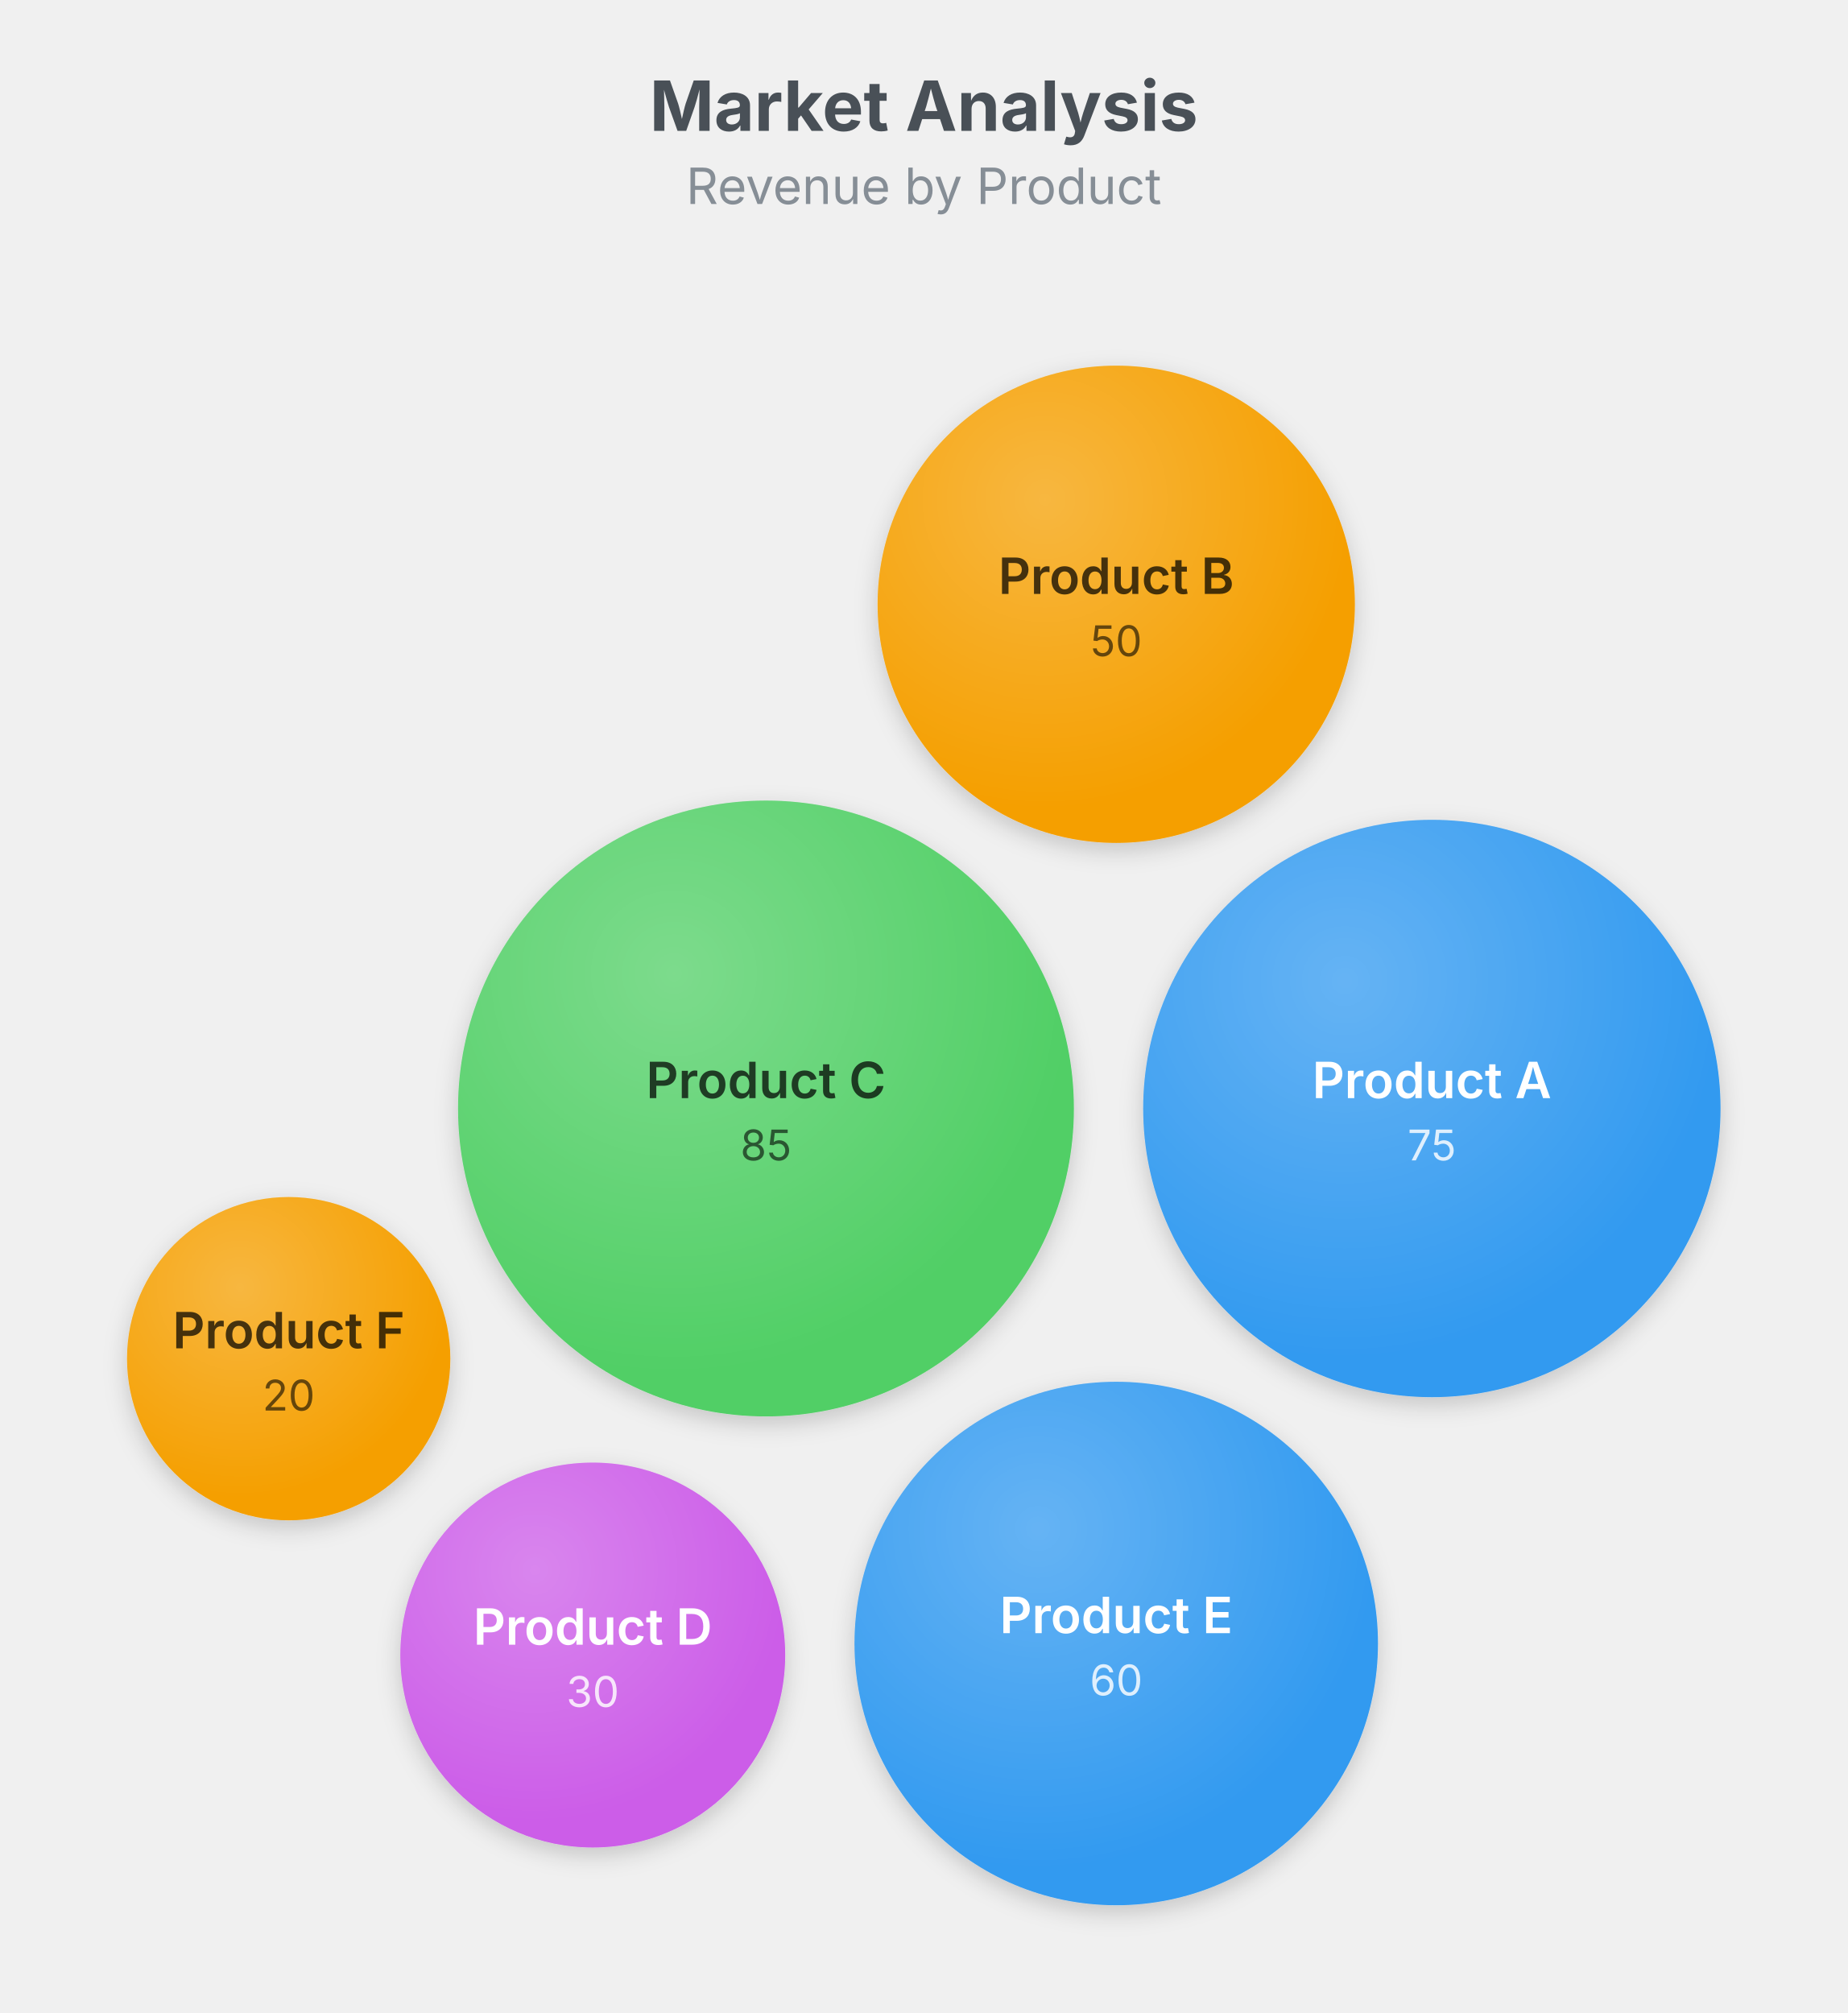
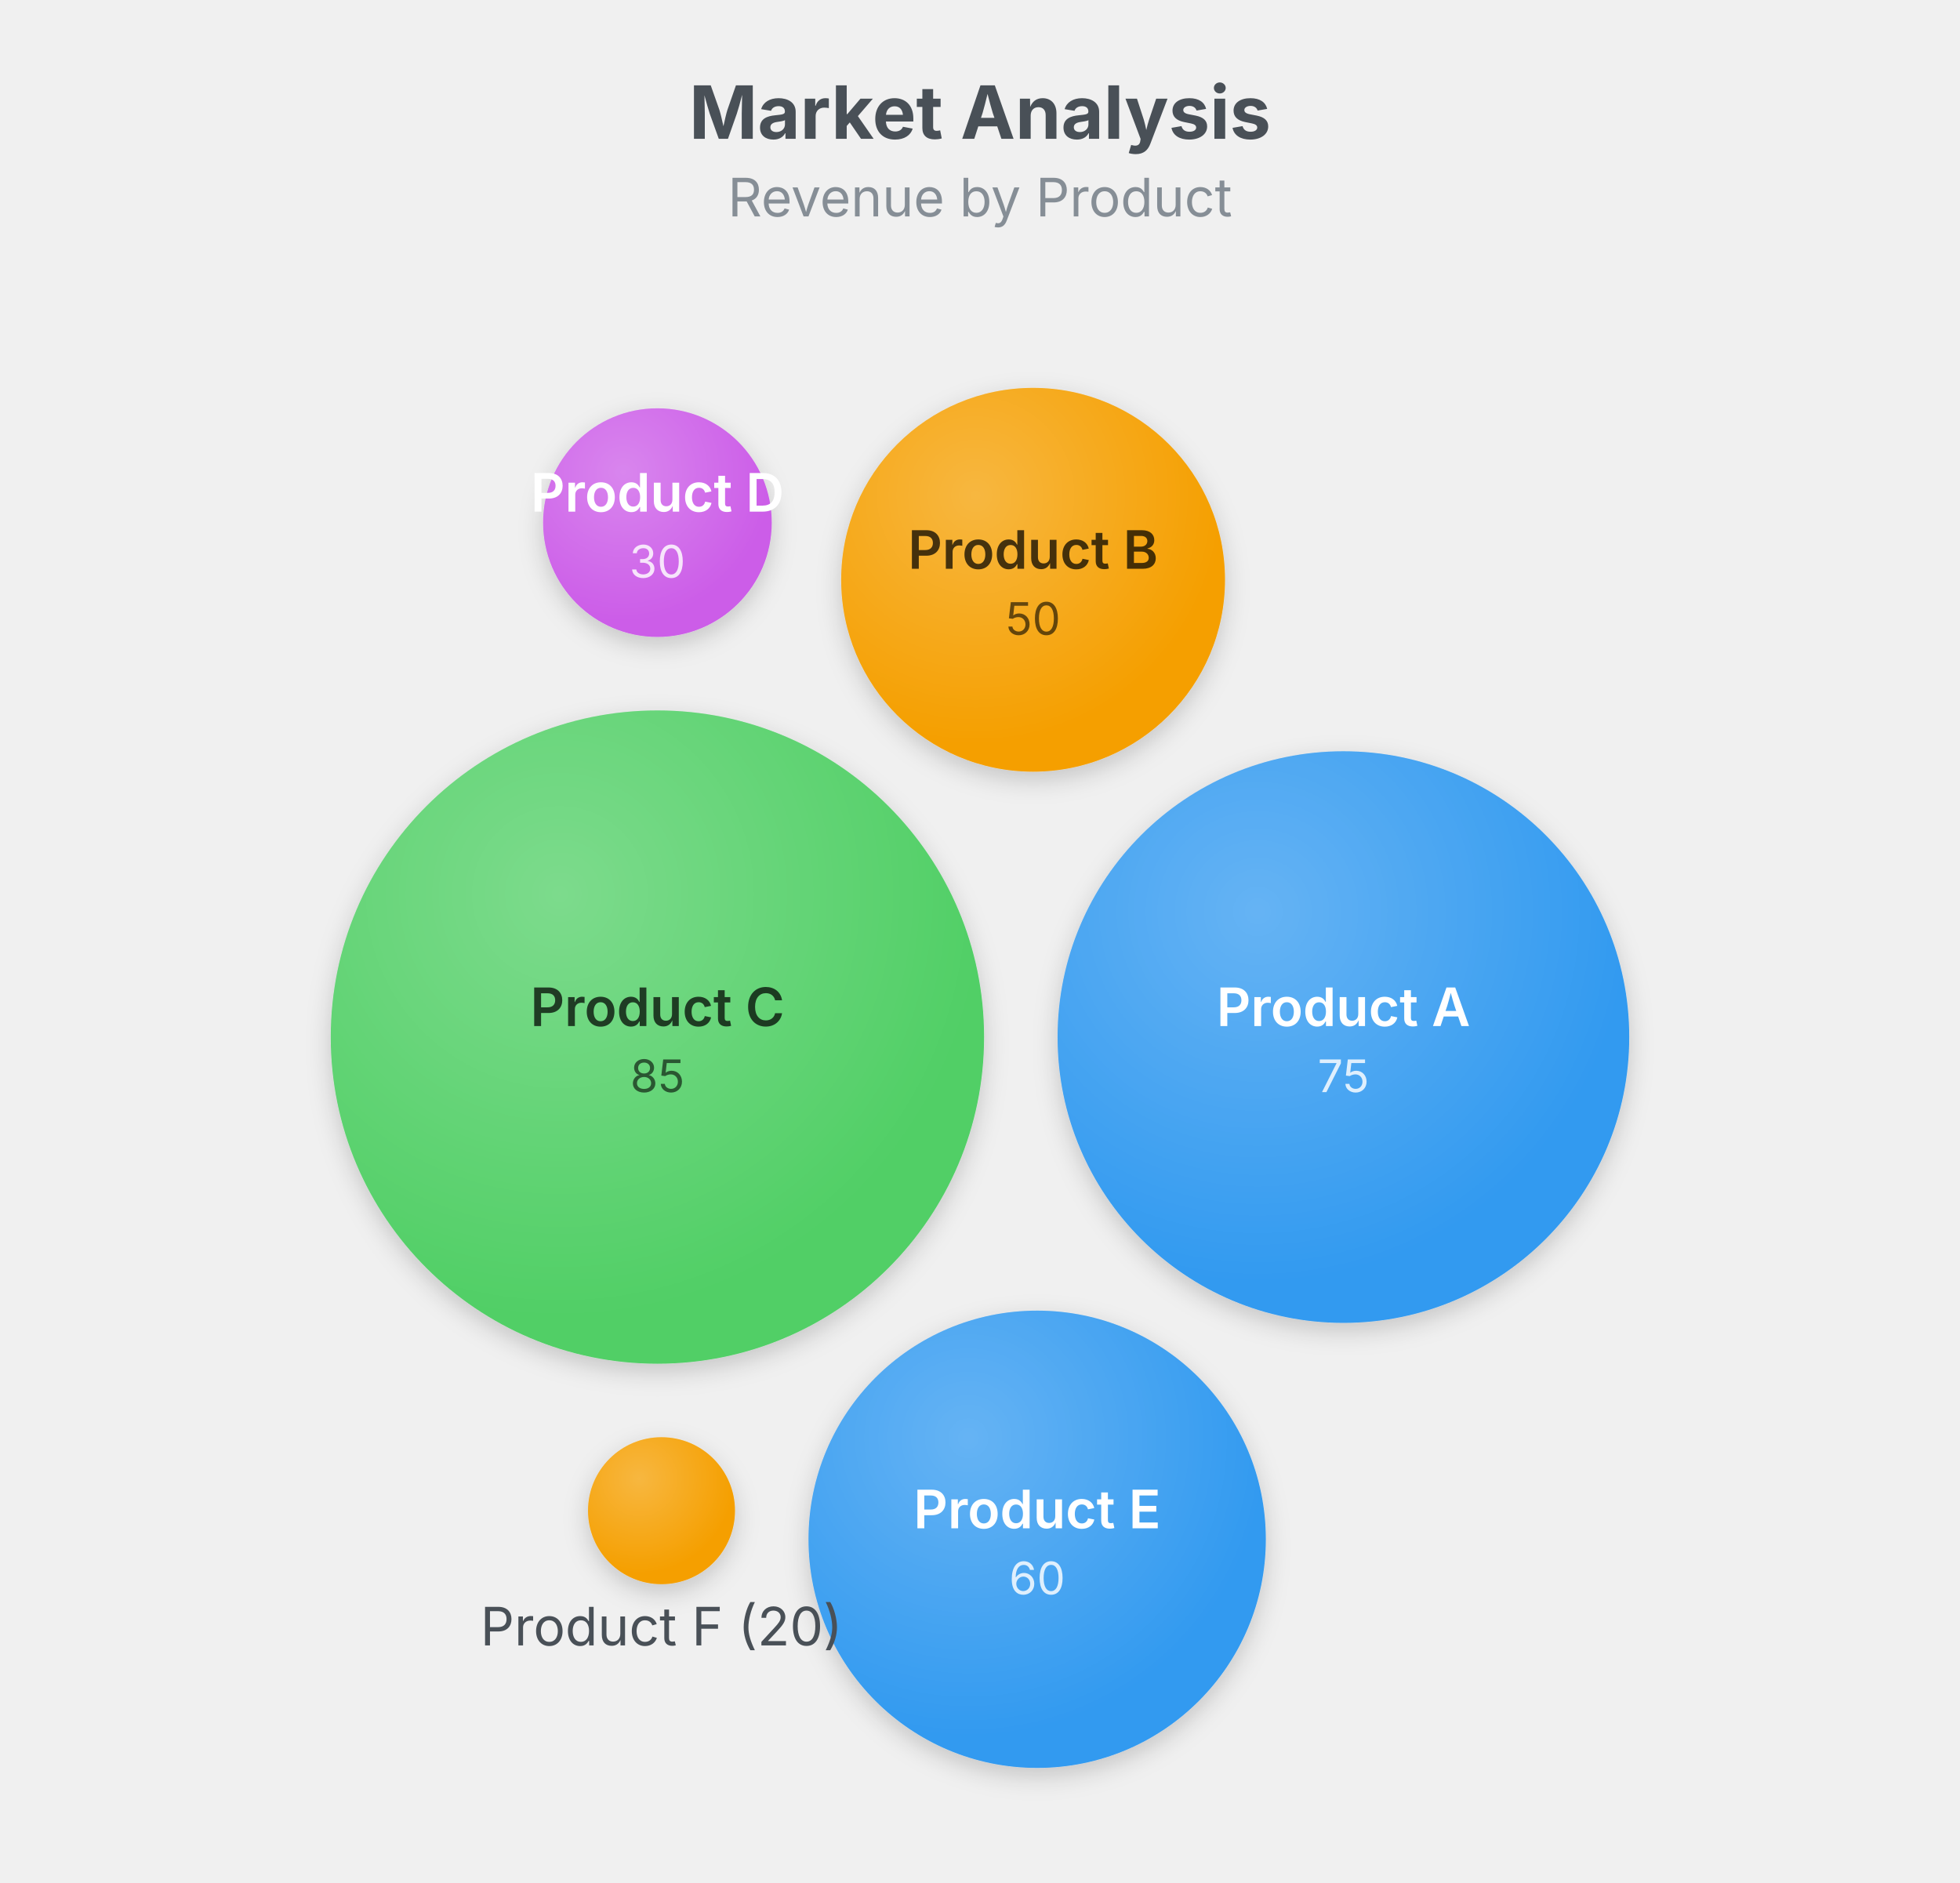
- <svg xmlns="http://www.w3.org/2000/svg" width="480" height="523" viewBox="0 0 480 523">
+ <svg xmlns="http://www.w3.org/2000/svg" width="480" height="461" viewBox="0 0 480 461">
  <text x="240" y="34" text-anchor="middle" font-family="Inter, system-ui, -apple-system, sans-serif" font-size="18" font-weight="700" fill="#495057">Market Analysis</text>
  <text x="240" y="53" text-anchor="middle" font-family="Inter, system-ui, -apple-system, sans-serif" font-size="13" fill="#868e96">Revenue by Product</text>
  <g class="bubble-chart" transform="translate(0,67)">
    <defs>
      <filter id="bub-1-sh" x="-50%" y="-50%" width="200%" height="200%">
        <feDropShadow dx="0" dy="2" stdDeviation="3" flood-color="rgba(0,0,0,0.18)" />
      </filter>
      <radialGradient id="bub-1-hl" cx="35%" cy="28%" r="65%" fx="35%" fy="28%">
        <stop offset="0%" stop-color="rgba(255,255,255,0.25)" />
        <stop offset="100%" stop-color="rgba(255,255,255,0)" />
      </radialGradient>
    </defs>
-     <circle cx="199" cy="221" r="80" fill="#51cf66" filter="url(#bub-1-sh)">
+     <circle cx="161" cy="187" r="80" fill="#51cf66" filter="url(#bub-1-sh)">
      <animate attributeName="r" values="80;83;80" dur="3s" begin="0s" repeatCount="indefinite" calcMode="spline" keySplines="0.45 0 0.55 1;0.45 0 0.55 1" keyTimes="0;0.5;1" />
    </circle>
-     <circle cx="199" cy="221" r="80" fill="url(#bub-1-hl)" pointer-events="none">
+     <circle cx="161" cy="187" r="80" fill="url(#bub-1-hl)" pointer-events="none">
      <animate attributeName="r" values="80;83;80" dur="3s" begin="0s" repeatCount="indefinite" calcMode="spline" keySplines="0.45 0 0.55 1;0.45 0 0.55 1" keyTimes="0;0.5;1" />
    </circle>
-     <text x="199" y="213.5" text-anchor="middle" dominant-baseline="middle" font-family="Inter, system-ui, -apple-system, sans-serif" font-size="13" font-weight="600" fill="rgba(0,0,0,0.72)" pointer-events="none">Product C</text>
-     <text x="199" y="230.5" text-anchor="middle" dominant-baseline="middle" font-family="Inter, system-ui, -apple-system, sans-serif" font-size="11" fill="rgba(0,0,0,0.72)" opacity="0.82" pointer-events="none">85</text>
-     <circle cx="372" cy="221" r="75" fill="#339af0" filter="url(#bub-1-sh)">
-       <animate attributeName="r" values="75;78;75" dur="3s" begin="0.5s" repeatCount="indefinite" calcMode="spline" keySplines="0.45 0 0.55 1;0.45 0 0.55 1" keyTimes="0;0.5;1" />
+     <text x="161" y="179.5" text-anchor="middle" dominant-baseline="middle" font-family="Inter, system-ui, -apple-system, sans-serif" font-size="13" font-weight="600" fill="rgba(0,0,0,0.72)" pointer-events="none">Product C</text>
+     <text x="161" y="196.5" text-anchor="middle" dominant-baseline="middle" font-family="Inter, system-ui, -apple-system, sans-serif" font-size="11" fill="rgba(0,0,0,0.72)" opacity="0.82" pointer-events="none">85</text>
+     <circle cx="329" cy="187" r="70" fill="#339af0" filter="url(#bub-1-sh)">
+       <animate attributeName="r" values="70;73;70" dur="3s" begin="0.5s" repeatCount="indefinite" calcMode="spline" keySplines="0.45 0 0.55 1;0.45 0 0.55 1" keyTimes="0;0.5;1" />
    </circle>
-     <circle cx="372" cy="221" r="75" fill="url(#bub-1-hl)" pointer-events="none">
-       <animate attributeName="r" values="75;78;75" dur="3s" begin="0.5s" repeatCount="indefinite" calcMode="spline" keySplines="0.45 0 0.55 1;0.45 0 0.55 1" keyTimes="0;0.5;1" />
+     <circle cx="329" cy="187" r="70" fill="url(#bub-1-hl)" pointer-events="none">
+       <animate attributeName="r" values="70;73;70" dur="3s" begin="0.5s" repeatCount="indefinite" calcMode="spline" keySplines="0.45 0 0.55 1;0.45 0 0.55 1" keyTimes="0;0.5;1" />
    </circle>
-     <text x="372" y="213.5" text-anchor="middle" dominant-baseline="middle" font-family="Inter, system-ui, -apple-system, sans-serif" font-size="13" font-weight="600" fill="#ffffff" pointer-events="none">Product A</text>
-     <text x="372" y="230.5" text-anchor="middle" dominant-baseline="middle" font-family="Inter, system-ui, -apple-system, sans-serif" font-size="11" fill="#ffffff" opacity="0.82" pointer-events="none">75</text>
-     <circle cx="290" cy="360" r="68" fill="#339af0" filter="url(#bub-1-sh)">
-       <animate attributeName="r" values="68;71;68" dur="3s" begin="1s" repeatCount="indefinite" calcMode="spline" keySplines="0.45 0 0.55 1;0.45 0 0.55 1" keyTimes="0;0.5;1" />
+     <text x="329" y="179.5" text-anchor="middle" dominant-baseline="middle" font-family="Inter, system-ui, -apple-system, sans-serif" font-size="13" font-weight="600" fill="#ffffff" pointer-events="none">Product A</text>
+     <text x="329" y="196.5" text-anchor="middle" dominant-baseline="middle" font-family="Inter, system-ui, -apple-system, sans-serif" font-size="11" fill="#ffffff" opacity="0.82" pointer-events="none">75</text>
+     <circle cx="254" cy="310" r="56" fill="#339af0" filter="url(#bub-1-sh)">
+       <animate attributeName="r" values="56;58;56" dur="3s" begin="1s" repeatCount="indefinite" calcMode="spline" keySplines="0.45 0 0.55 1;0.45 0 0.55 1" keyTimes="0;0.5;1" />
    </circle>
-     <circle cx="290" cy="360" r="68" fill="url(#bub-1-hl)" pointer-events="none">
-       <animate attributeName="r" values="68;71;68" dur="3s" begin="1s" repeatCount="indefinite" calcMode="spline" keySplines="0.45 0 0.55 1;0.45 0 0.55 1" keyTimes="0;0.5;1" />
+     <circle cx="254" cy="310" r="56" fill="url(#bub-1-hl)" pointer-events="none">
+       <animate attributeName="r" values="56;58;56" dur="3s" begin="1s" repeatCount="indefinite" calcMode="spline" keySplines="0.45 0 0.55 1;0.45 0 0.55 1" keyTimes="0;0.5;1" />
    </circle>
-     <text x="290" y="352.5" text-anchor="middle" dominant-baseline="middle" font-family="Inter, system-ui, -apple-system, sans-serif" font-size="13" font-weight="600" fill="#ffffff" pointer-events="none">Product E</text>
-     <text x="290" y="369.5" text-anchor="middle" dominant-baseline="middle" font-family="Inter, system-ui, -apple-system, sans-serif" font-size="11" fill="#ffffff" opacity="0.82" pointer-events="none">60</text>
-     <circle cx="290" cy="90" r="62" fill="#f59f00" filter="url(#bub-1-sh)">
-       <animate attributeName="r" values="62;64;62" dur="3s" begin="1.5s" repeatCount="indefinite" calcMode="spline" keySplines="0.45 0 0.55 1;0.45 0 0.55 1" keyTimes="0;0.5;1" />
+     <text x="254" y="302.5" text-anchor="middle" dominant-baseline="middle" font-family="Inter, system-ui, -apple-system, sans-serif" font-size="13" font-weight="600" fill="#ffffff" pointer-events="none">Product E</text>
+     <text x="254" y="319.5" text-anchor="middle" dominant-baseline="middle" font-family="Inter, system-ui, -apple-system, sans-serif" font-size="11" fill="#ffffff" opacity="0.82" pointer-events="none">60</text>
+     <circle cx="253" cy="75" r="47" fill="#f59f00" filter="url(#bub-1-sh)">
+       <animate attributeName="r" values="47;49;47" dur="3s" begin="1.5s" repeatCount="indefinite" calcMode="spline" keySplines="0.45 0 0.55 1;0.45 0 0.55 1" keyTimes="0;0.5;1" />
    </circle>
-     <circle cx="290" cy="90" r="62" fill="url(#bub-1-hl)" pointer-events="none">
-       <animate attributeName="r" values="62;64;62" dur="3s" begin="1.5s" repeatCount="indefinite" calcMode="spline" keySplines="0.45 0 0.55 1;0.45 0 0.55 1" keyTimes="0;0.5;1" />
+     <circle cx="253" cy="75" r="47" fill="url(#bub-1-hl)" pointer-events="none">
+       <animate attributeName="r" values="47;49;47" dur="3s" begin="1.5s" repeatCount="indefinite" calcMode="spline" keySplines="0.45 0 0.55 1;0.45 0 0.55 1" keyTimes="0;0.5;1" />
    </circle>
-     <text x="290" y="82.5" text-anchor="middle" dominant-baseline="middle" font-family="Inter, system-ui, -apple-system, sans-serif" font-size="13" font-weight="600" fill="rgba(0,0,0,0.72)" pointer-events="none">Product B</text>
-     <text x="290" y="99.5" text-anchor="middle" dominant-baseline="middle" font-family="Inter, system-ui, -apple-system, sans-serif" font-size="11" fill="rgba(0,0,0,0.72)" opacity="0.82" pointer-events="none">50</text>
-     <circle cx="154" cy="363" r="50" fill="#cc5de8" filter="url(#bub-1-sh)">
-       <animate attributeName="r" values="50;52;50" dur="3s" begin="0s" repeatCount="indefinite" calcMode="spline" keySplines="0.45 0 0.55 1;0.45 0 0.55 1" keyTimes="0;0.5;1" />
+     <text x="253" y="67.5" text-anchor="middle" dominant-baseline="middle" font-family="Inter, system-ui, -apple-system, sans-serif" font-size="13" font-weight="600" fill="rgba(0,0,0,0.72)" pointer-events="none">Product B</text>
+     <text x="253" y="84.5" text-anchor="middle" dominant-baseline="middle" font-family="Inter, system-ui, -apple-system, sans-serif" font-size="11" fill="rgba(0,0,0,0.72)" opacity="0.82" pointer-events="none">50</text>
+     <circle cx="161" cy="61" r="28" fill="#cc5de8" filter="url(#bub-1-sh)">
+       <animate attributeName="r" values="28;29;28" dur="3s" begin="0s" repeatCount="indefinite" calcMode="spline" keySplines="0.45 0 0.55 1;0.45 0 0.55 1" keyTimes="0;0.5;1" />
    </circle>
-     <circle cx="154" cy="363" r="50" fill="url(#bub-1-hl)" pointer-events="none">
-       <animate attributeName="r" values="50;52;50" dur="3s" begin="0s" repeatCount="indefinite" calcMode="spline" keySplines="0.45 0 0.55 1;0.45 0 0.55 1" keyTimes="0;0.5;1" />
+     <circle cx="161" cy="61" r="28" fill="url(#bub-1-hl)" pointer-events="none">
+       <animate attributeName="r" values="28;29;28" dur="3s" begin="0s" repeatCount="indefinite" calcMode="spline" keySplines="0.45 0 0.55 1;0.45 0 0.55 1" keyTimes="0;0.5;1" />
    </circle>
-     <text x="154" y="355.5" text-anchor="middle" dominant-baseline="middle" font-family="Inter, system-ui, -apple-system, sans-serif" font-size="13" font-weight="600" fill="#ffffff" pointer-events="none">Product D</text>
-     <text x="154" y="372.5" text-anchor="middle" dominant-baseline="middle" font-family="Inter, system-ui, -apple-system, sans-serif" font-size="11" fill="#ffffff" opacity="0.82" pointer-events="none">30</text>
-     <circle cx="75" cy="286" r="42" fill="#f59f00" filter="url(#bub-1-sh)">
-       <animate attributeName="r" values="42;44;42" dur="3s" begin="0.5s" repeatCount="indefinite" calcMode="spline" keySplines="0.45 0 0.55 1;0.45 0 0.55 1" keyTimes="0;0.5;1" />
+     <text x="161" y="53.5" text-anchor="middle" dominant-baseline="middle" font-family="Inter, system-ui, -apple-system, sans-serif" font-size="13" font-weight="600" fill="#ffffff" pointer-events="none">Product D</text>
+     <text x="161" y="70.5" text-anchor="middle" dominant-baseline="middle" font-family="Inter, system-ui, -apple-system, sans-serif" font-size="11" fill="#ffffff" opacity="0.82" pointer-events="none">30</text>
+     <circle cx="162" cy="303" r="18" fill="#f59f00" filter="url(#bub-1-sh)">
+       <animate attributeName="r" values="18;19;18" dur="3s" begin="0.5s" repeatCount="indefinite" calcMode="spline" keySplines="0.45 0 0.55 1;0.45 0 0.55 1" keyTimes="0;0.5;1" />
    </circle>
-     <circle cx="75" cy="286" r="42" fill="url(#bub-1-hl)" pointer-events="none">
-       <animate attributeName="r" values="42;44;42" dur="3s" begin="0.5s" repeatCount="indefinite" calcMode="spline" keySplines="0.45 0 0.55 1;0.45 0 0.55 1" keyTimes="0;0.5;1" />
+     <circle cx="162" cy="303" r="18" fill="url(#bub-1-hl)" pointer-events="none">
+       <animate attributeName="r" values="18;19;18" dur="3s" begin="0.5s" repeatCount="indefinite" calcMode="spline" keySplines="0.45 0 0.55 1;0.45 0 0.55 1" keyTimes="0;0.5;1" />
    </circle>
-     <text x="75" y="278.5" text-anchor="middle" dominant-baseline="middle" font-family="Inter, system-ui, -apple-system, sans-serif" font-size="13" font-weight="600" fill="rgba(0,0,0,0.72)" pointer-events="none">Product F</text>
-     <text x="75" y="295.5" text-anchor="middle" dominant-baseline="middle" font-family="Inter, system-ui, -apple-system, sans-serif" font-size="11" fill="rgba(0,0,0,0.72)" opacity="0.82" pointer-events="none">20</text>
+     <text x="162" y="336" text-anchor="middle" font-family="Inter, system-ui, -apple-system, sans-serif" font-size="13" fill="#495057" pointer-events="none">Product F (20)</text>
  </g>
</svg>
